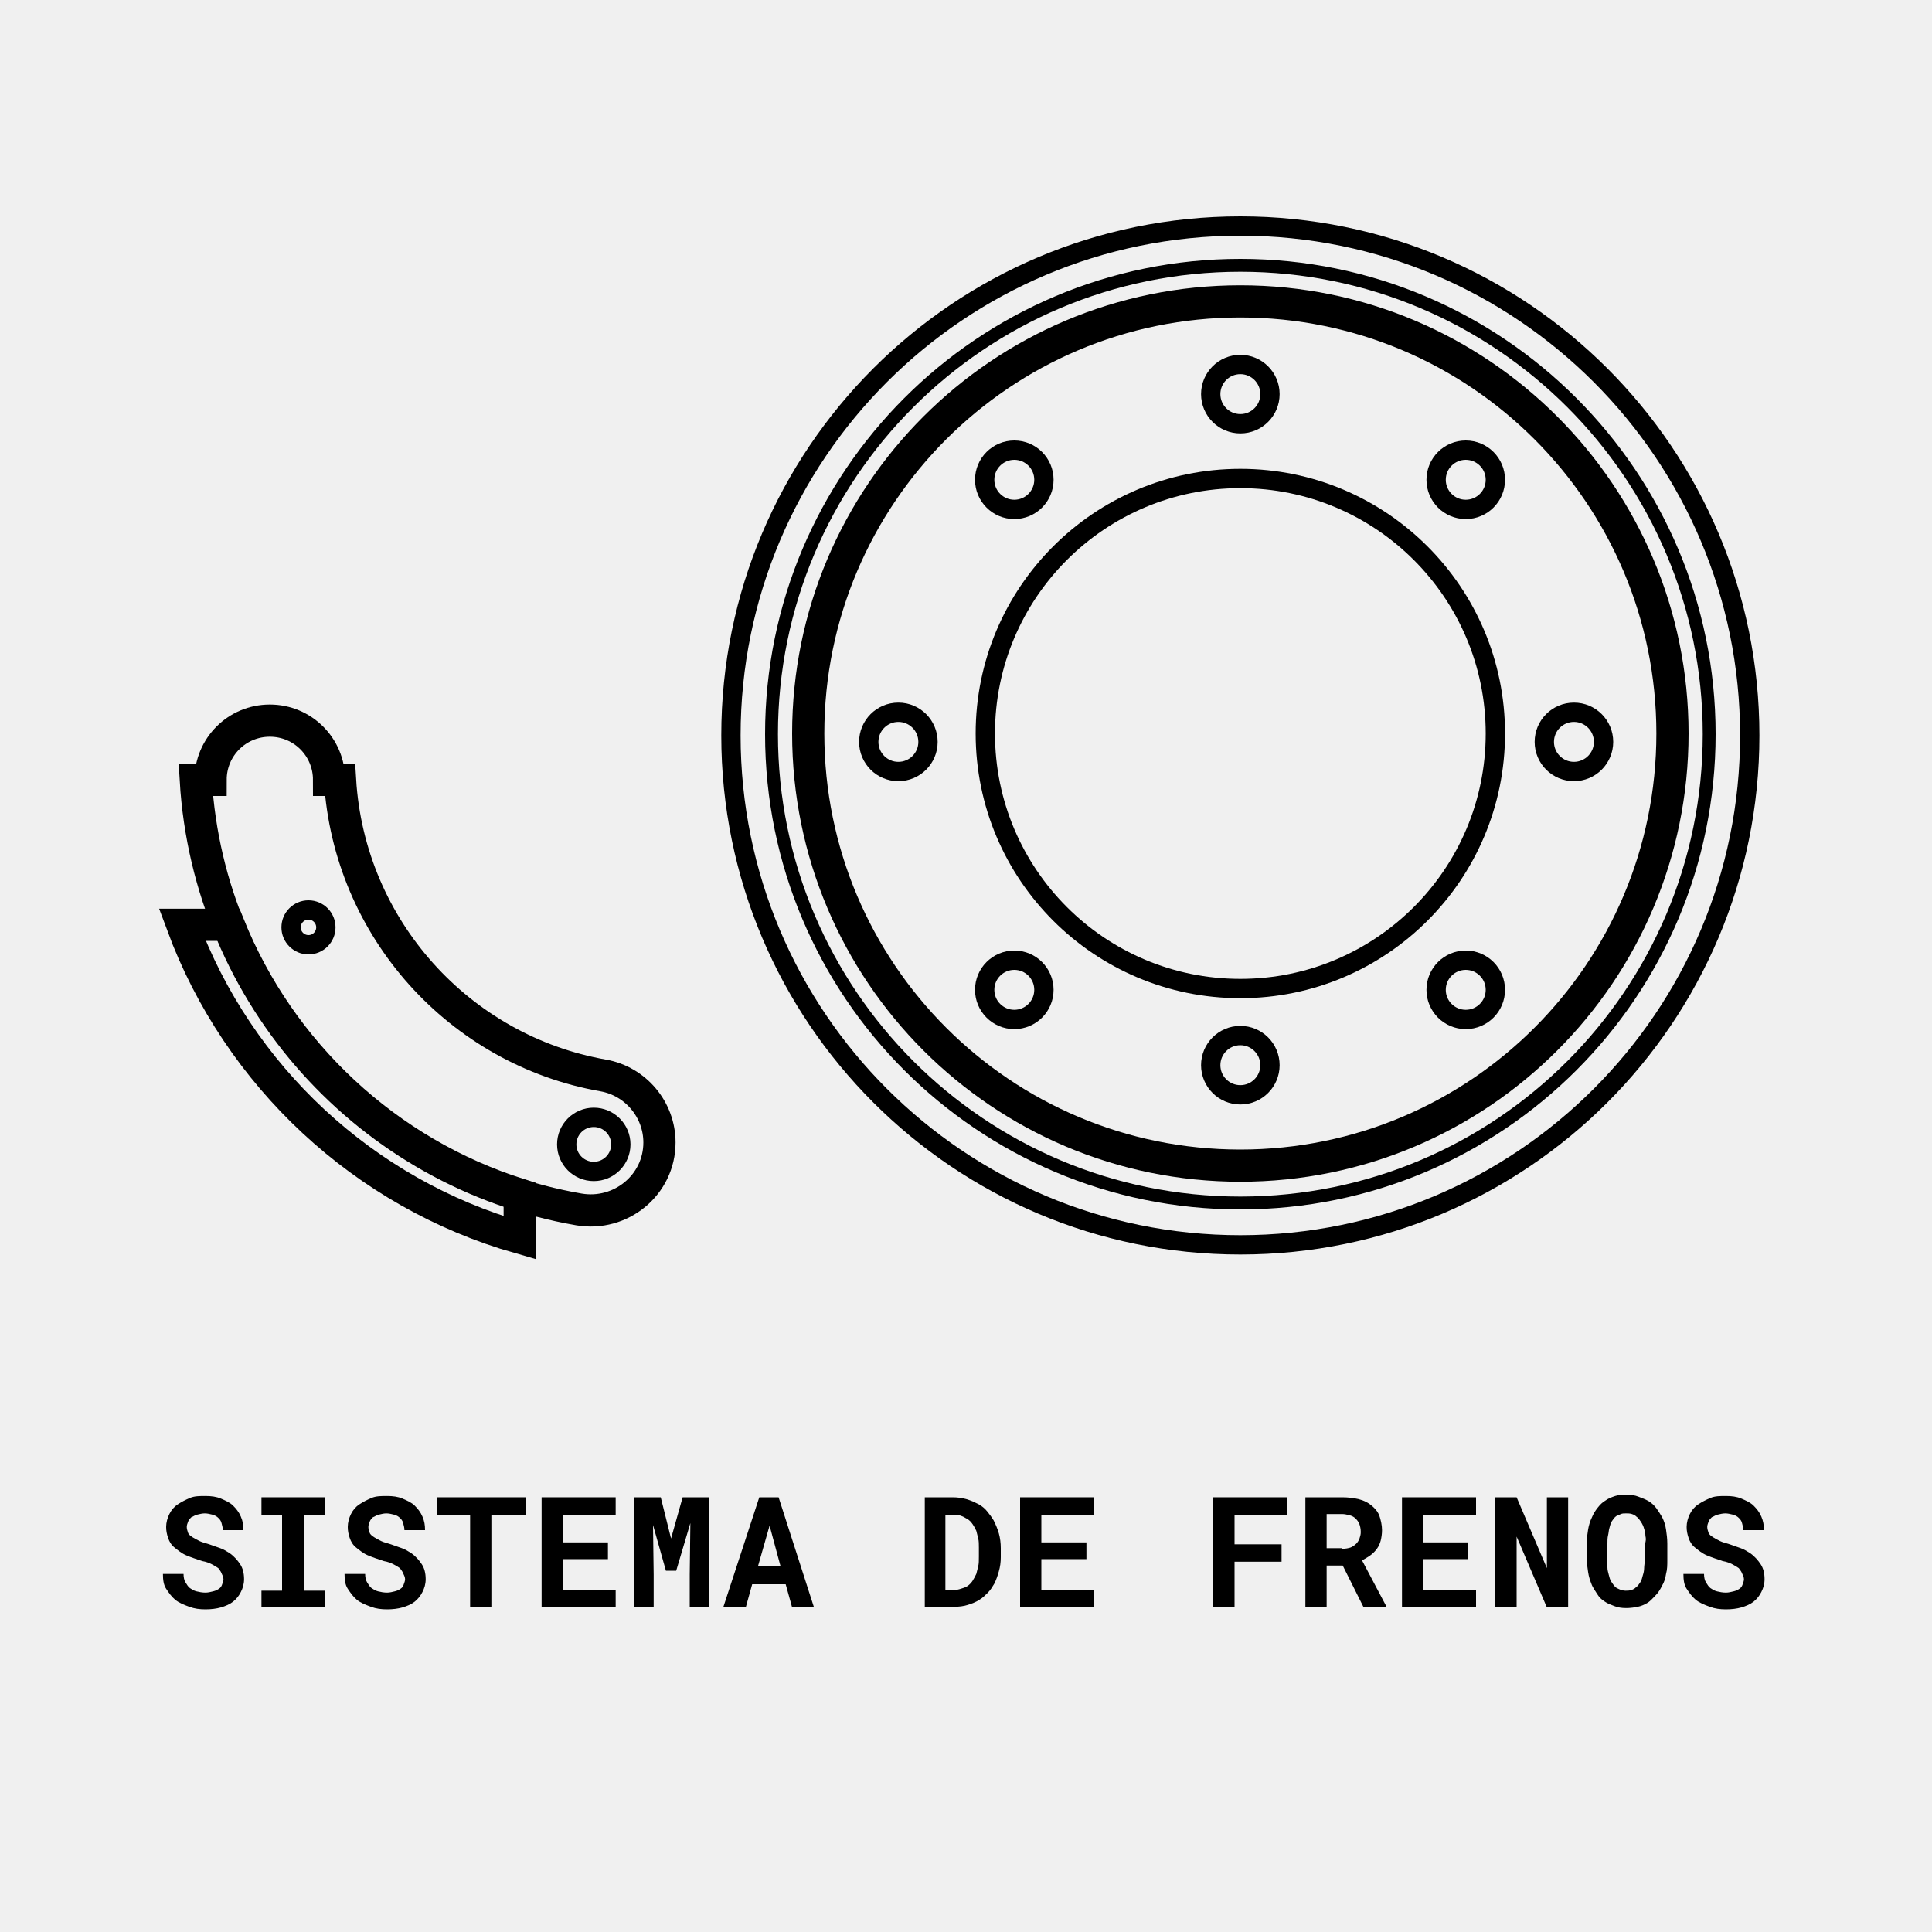
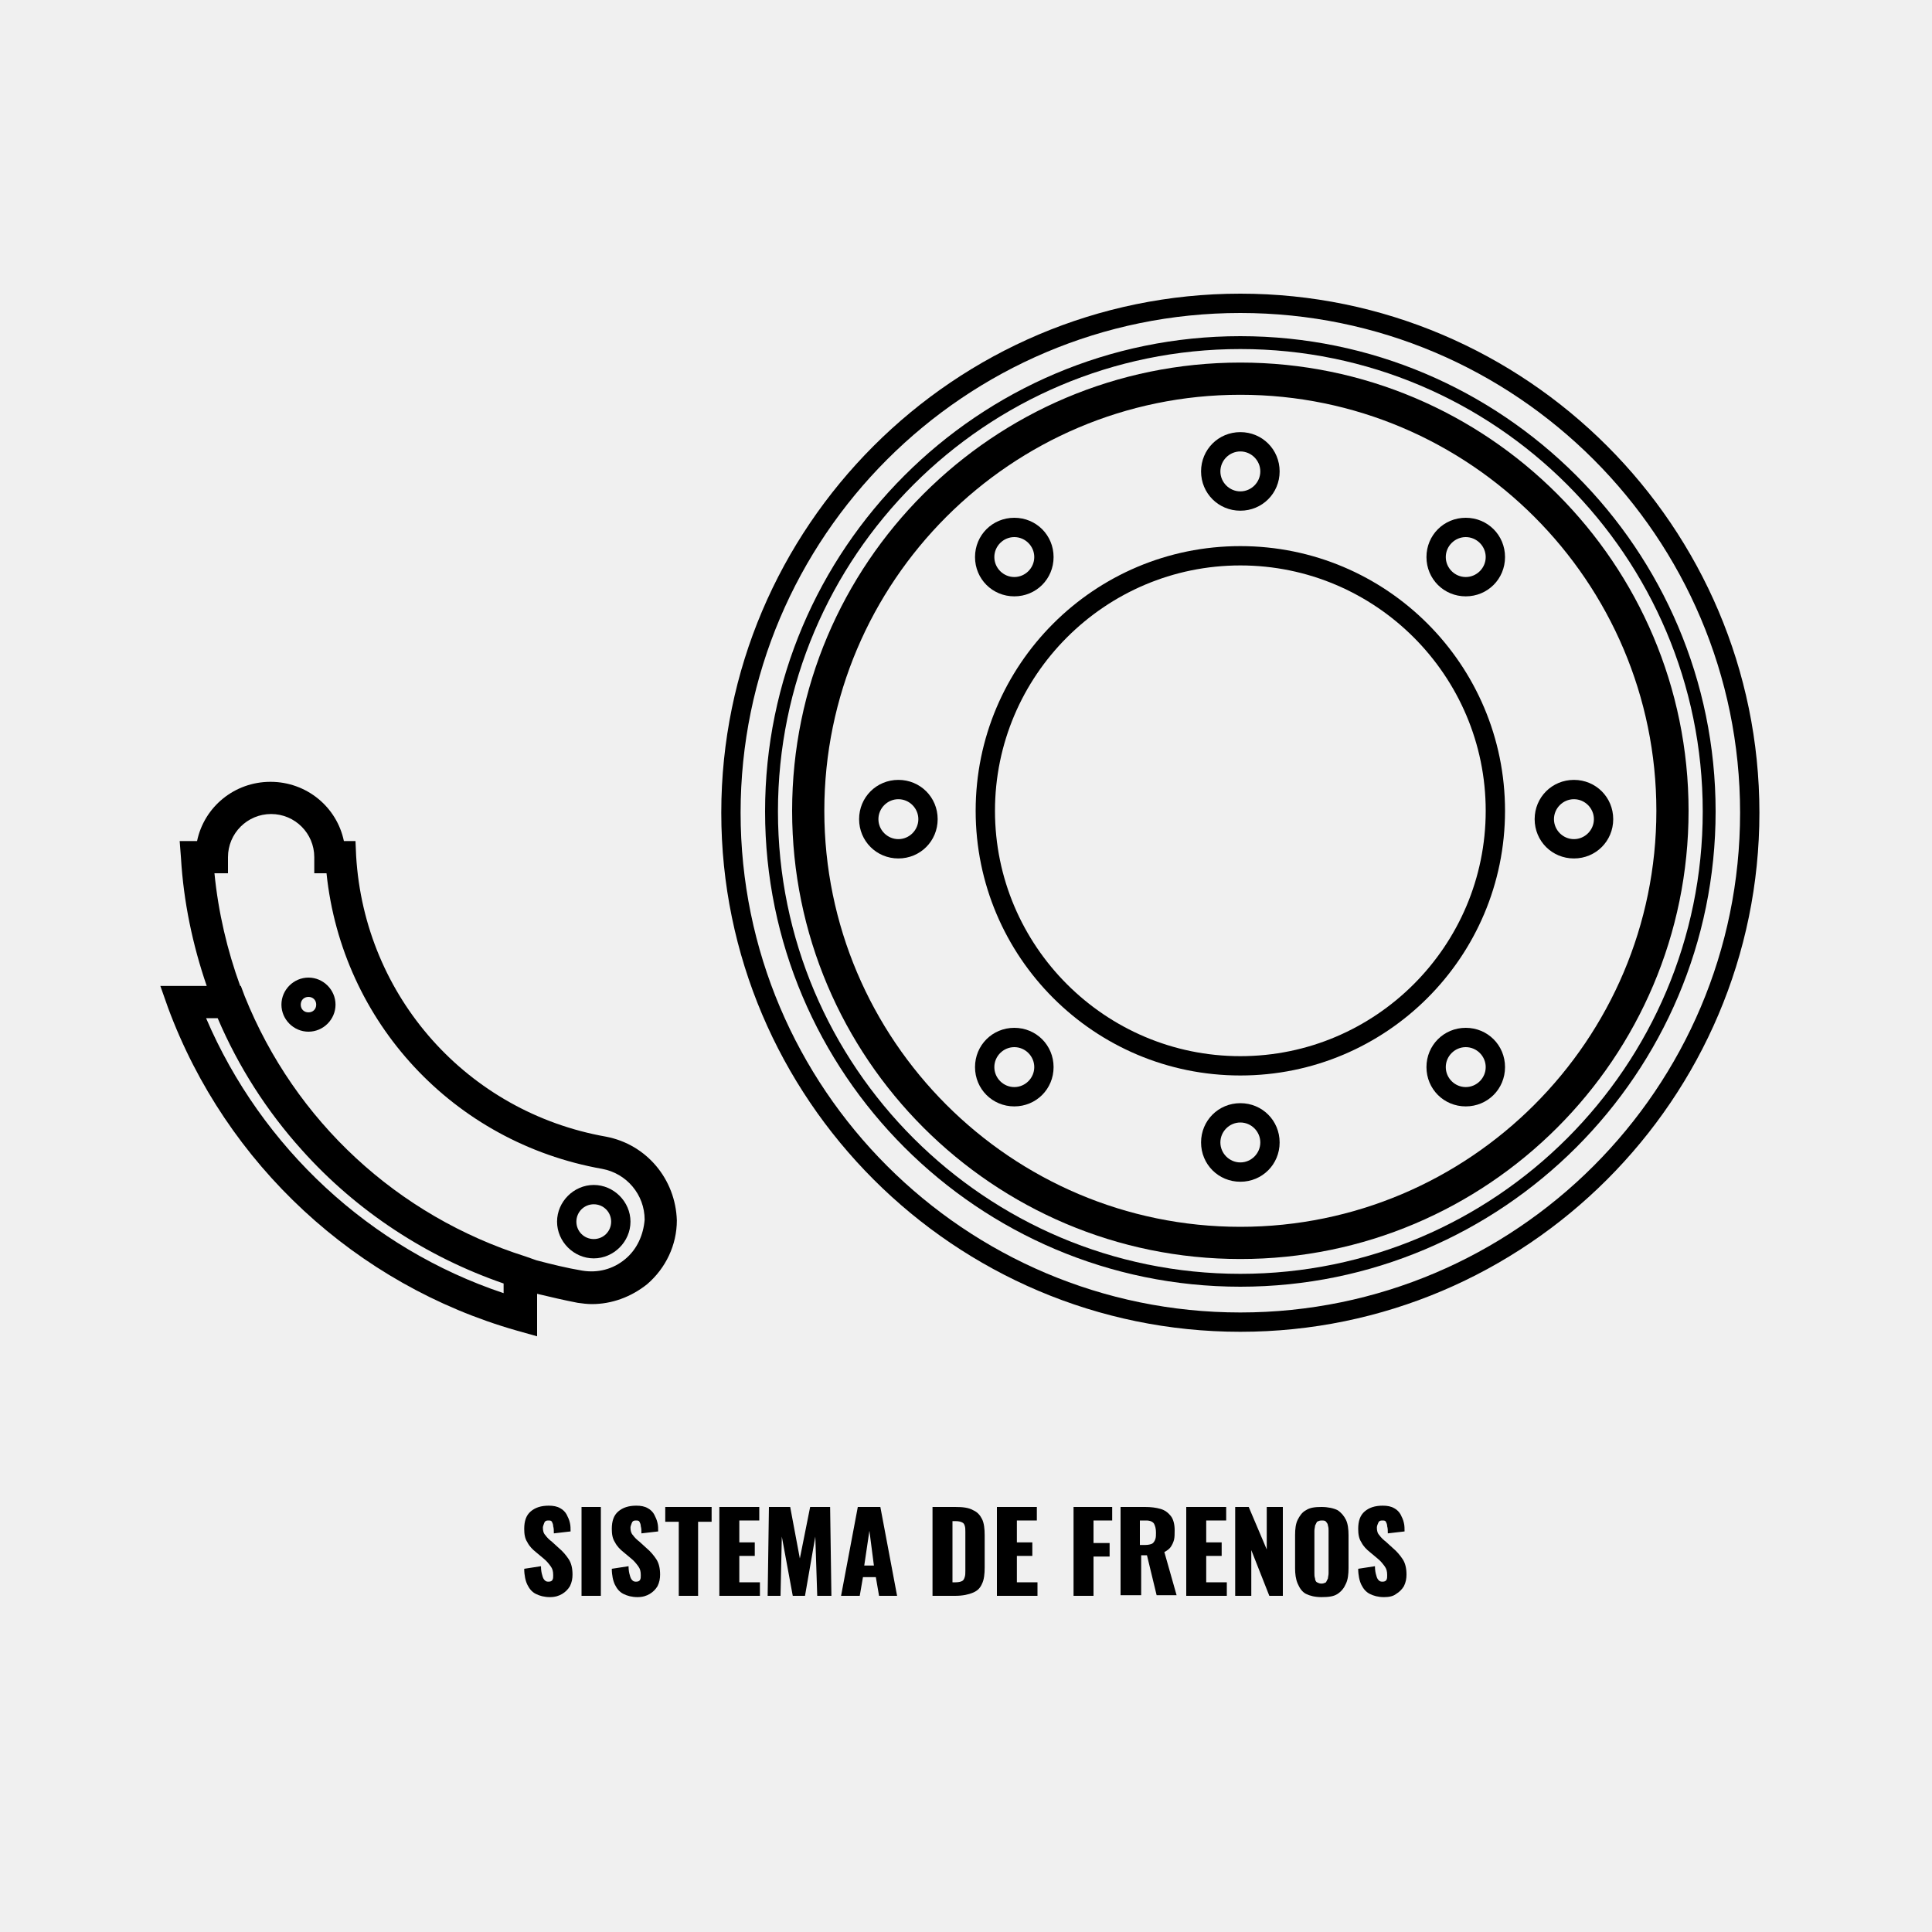
<svg xmlns="http://www.w3.org/2000/svg" version="1.1" id="Capa_1" x="0px" y="0px" viewBox="0 0 300 300" style="enable-background:new 0 0 300 300;" xml:space="preserve">
-   <style type="text/css">
- 	.st0{stroke:#FFFFFF;stroke-miterlimit:10;}
- 	.st1{fill:none;stroke:#000000;stroke-width:5;stroke-miterlimit:10;}
- 	.st2{fill:none;stroke:#000000;stroke-miterlimit:10;}
- 	.st3{fill:#FFFFFF;}
- 	.st4{fill:none;stroke:#000000;stroke-width:3;stroke-miterlimit:10;}
- 	.st5{fill:none;stroke:#000000;stroke-width:2;stroke-miterlimit:10;}
- </style>
  <g>
-     <path d="M34.4,244.3c-0.1-0.3-0.3-0.5-0.5-0.8c-0.3-0.2-0.6-0.4-1-0.6s-0.9-0.4-1.5-0.5c-0.9-0.3-1.8-0.6-2.5-0.9s-1.3-0.8-1.8-1.2   s-0.8-0.9-1-1.5s-0.3-1.1-0.3-1.7c0-0.7,0.2-1.4,0.5-2s0.7-1.1,1.3-1.5s1.2-0.7,1.9-1s1.5-0.3,2.4-0.3c0.9,0,1.7,0.1,2.4,0.4   s1.4,0.6,1.9,1.1c0.5,0.5,0.9,1,1.2,1.7s0.4,1.3,0.4,2.1h-3.2c0-0.4-0.1-0.7-0.2-1.1s-0.3-0.6-0.5-0.8c-0.2-0.2-0.5-0.4-0.9-0.5   s-0.8-0.2-1.2-0.2c-0.4,0-0.8,0.1-1.2,0.2s-0.6,0.3-0.9,0.4c-0.2,0.2-0.4,0.4-0.5,0.7s-0.2,0.5-0.2,0.8c0,0.3,0.1,0.6,0.2,0.9   s0.4,0.5,0.7,0.7c0.3,0.2,0.7,0.4,1.1,0.6s0.9,0.3,1.5,0.5c0.6,0.2,1.1,0.4,1.7,0.6s1,0.5,1.5,0.8c0.7,0.5,1.2,1.1,1.6,1.7   s0.6,1.4,0.6,2.3c0,0.8-0.2,1.4-0.5,2s-0.7,1.1-1.2,1.5c-0.5,0.4-1.2,0.7-1.9,0.9s-1.5,0.3-2.4,0.3c-0.9,0-1.7-0.1-2.5-0.4   s-1.6-0.6-2.2-1.1c-0.6-0.5-1-1.1-1.4-1.7s-0.5-1.4-0.5-2.3h3.2c0,0.5,0.1,1,0.3,1.3s0.4,0.7,0.7,0.9c0.3,0.2,0.6,0.4,1,0.5   s0.9,0.2,1.4,0.2c0.4,0,0.8-0.1,1.2-0.2s0.6-0.2,0.9-0.4s0.4-0.4,0.5-0.7s0.2-0.5,0.2-0.8S34.5,244.5,34.4,244.3z" />
-     <path d="M50.5,232.5v2.7h-3.3v11.8h3.3v2.6h-9.9v-2.6h3.2v-11.8h-3.2v-2.7H50.5z" />
-     <path d="M62.6,244.3c-0.1-0.3-0.3-0.5-0.5-0.8c-0.3-0.2-0.6-0.4-1-0.6s-0.9-0.4-1.5-0.5c-0.9-0.3-1.8-0.6-2.5-0.9s-1.3-0.8-1.8-1.2   s-0.8-0.9-1-1.5s-0.3-1.1-0.3-1.7c0-0.7,0.2-1.4,0.5-2s0.7-1.1,1.3-1.5s1.2-0.7,1.9-1s1.5-0.3,2.4-0.3c0.9,0,1.7,0.1,2.4,0.4   s1.4,0.6,1.9,1.1c0.5,0.5,0.9,1,1.2,1.7s0.4,1.3,0.4,2.1h-3.2c0-0.4-0.1-0.7-0.2-1.1s-0.3-0.6-0.5-0.8c-0.2-0.2-0.5-0.4-0.9-0.5   s-0.8-0.2-1.2-0.2c-0.4,0-0.8,0.1-1.2,0.2s-0.6,0.3-0.9,0.4c-0.2,0.2-0.4,0.4-0.5,0.7s-0.2,0.5-0.2,0.8c0,0.3,0.1,0.6,0.2,0.9   s0.4,0.5,0.7,0.7c0.3,0.2,0.7,0.4,1.1,0.6s0.9,0.3,1.5,0.5c0.6,0.2,1.1,0.4,1.7,0.6s1,0.5,1.5,0.8c0.7,0.5,1.2,1.1,1.6,1.7   s0.6,1.4,0.6,2.3c0,0.8-0.2,1.4-0.5,2s-0.7,1.1-1.2,1.5c-0.5,0.4-1.2,0.7-1.9,0.9s-1.5,0.3-2.4,0.3c-0.9,0-1.7-0.1-2.5-0.4   s-1.6-0.6-2.2-1.1c-0.6-0.5-1-1.1-1.4-1.7s-0.5-1.4-0.5-2.3h3.2c0,0.5,0.1,1,0.3,1.3s0.4,0.7,0.7,0.9c0.3,0.2,0.6,0.4,1,0.5   s0.9,0.2,1.4,0.2c0.4,0,0.8-0.1,1.2-0.2s0.6-0.2,0.9-0.4s0.4-0.4,0.5-0.7s0.2-0.5,0.2-0.8S62.7,244.5,62.6,244.3z" />
-     <path d="M76.3,235.2v14.4H73v-14.4h-5.2v-2.7h13.8v2.7H76.3z" />
-     <path d="M87.4,242.1v4.8h8.2v2.7H84.1v-17.1h11.5v2.7h-8.2v4.3h7v2.6H87.4z" />
-     <path d="M104.2,238.9l1.8-6.4h4.1v17.1h-3v-5.1l0.1-8l-2.2,7.4h-1.6l-2-7.1l0.1,7.7v5.1h-3v-17.1h4.1L104.2,238.9z" />
-     <path d="M116.8,246l-1,3.6h-3.5l5.6-17.1h3l5.5,17.1H123l-1-3.6H116.8z M121.2,243.2l-1.7-6.3l-1.8,6.3H121.2z" />
-     <path d="M143.5,232.5h4.4c0.8,0,1.5,0.1,2.2,0.3s1.3,0.5,1.9,0.8c0.5,0.3,0.9,0.6,1.3,1.1s0.7,0.9,1,1.4c0.3,0.6,0.6,1.3,0.8,2   s0.3,1.5,0.3,2.3v1.4c0,0.8-0.1,1.5-0.3,2.2s-0.4,1.3-0.7,1.9c-0.3,0.5-0.6,1-1,1.4s-0.8,0.8-1.3,1.1c-0.6,0.4-1.2,0.6-1.8,0.8   s-1.4,0.3-2.1,0.3h-4.6V232.5z M146.8,246.9h1.3c0.4,0,0.8-0.1,1.1-0.2s0.7-0.2,1-0.4c0.3-0.2,0.6-0.5,0.8-0.8s0.4-0.7,0.6-1.1   c0.1-0.4,0.2-0.8,0.3-1.2s0.1-0.9,0.1-1.5v-1.4c0-0.5,0-1-0.1-1.4s-0.2-0.8-0.3-1.2c-0.2-0.4-0.4-0.8-0.7-1.2s-0.6-0.6-1-0.8   c-0.3-0.2-0.6-0.3-0.9-0.4s-0.7-0.1-1.1-0.1h-1.1V246.9z" />
-     <path d="M161.7,242.1v4.8h8.2v2.7h-11.5v-17.1h11.5v2.7h-8.2v4.3h7v2.6H161.7z" />
-     <path d="M191.7,242.5v7.1h-3.3v-17.1h11.5v2.7h-8.2v4.6h7.3v2.7H191.7z" />
-     <path d="M206,243.2v6.4h-3.3v-17.1h5.7c0.9,0,1.8,0.1,2.6,0.3s1.4,0.5,2,1c0.5,0.4,1,1,1.2,1.6s0.4,1.4,0.4,2.2   c0,0.6-0.1,1.2-0.2,1.6s-0.3,0.9-0.6,1.3c-0.3,0.4-0.6,0.7-1,1s-0.8,0.5-1.3,0.8l3.7,7v0.2h-3.5l-3.2-6.4H206z M208.4,240.5   c0.5,0,1-0.1,1.3-0.2s0.7-0.4,0.9-0.6c0.2-0.2,0.4-0.5,0.5-0.8s0.2-0.6,0.2-1c0-0.5-0.1-0.9-0.2-1.2s-0.3-0.6-0.6-0.9   c-0.2-0.2-0.5-0.4-0.9-0.5s-0.8-0.2-1.2-0.2H206v5.3H208.4z" />
-     <path d="M221,242.1v4.8h8.2v2.7h-11.5v-17.1h11.5v2.7H221v4.3h7v2.6H221z" />
-     <path d="M240.2,249.6l-4.7-11v11h-3.3v-17.1h3.3l4.7,11l0-11h3.3v17.1H240.2z" />
-     <path d="M258.7,244.4c-0.1,0.7-0.3,1.3-0.6,1.8c-0.3,0.6-0.6,1.1-1,1.5s-0.8,0.9-1.3,1.2c-0.5,0.3-1,0.5-1.5,0.6s-1.1,0.2-1.8,0.2   c-0.7,0-1.3-0.1-1.8-0.3s-1.1-0.4-1.5-0.7c-0.5-0.3-0.9-0.7-1.2-1.2s-0.7-1-0.9-1.6c-0.2-0.5-0.4-1.1-0.5-1.8s-0.2-1.3-0.2-2v-2.5   c0-0.8,0.1-1.5,0.2-2.1s0.3-1.3,0.6-1.9c0.2-0.5,0.5-1,0.9-1.5s0.7-0.8,1.2-1.1c0.4-0.3,0.9-0.5,1.5-0.7s1.2-0.2,1.8-0.2   c0.7,0,1.3,0.1,1.8,0.3s1.1,0.4,1.6,0.7c0.5,0.3,0.9,0.7,1.2,1.1s0.6,0.9,0.9,1.4c0.3,0.6,0.5,1.2,0.6,1.9s0.2,1.4,0.2,2.2v2.5   C258.9,243,258.9,243.7,258.7,244.4z M255.5,238.5c0-0.4-0.1-0.8-0.2-1.1c-0.1-0.4-0.3-0.8-0.5-1.1s-0.4-0.6-0.7-0.8   c-0.2-0.2-0.4-0.3-0.7-0.4s-0.6-0.1-0.9-0.1c-0.3,0-0.6,0-0.8,0.1s-0.5,0.2-0.7,0.3c-0.3,0.2-0.5,0.5-0.7,0.8s-0.3,0.7-0.4,1.1   c-0.1,0.3-0.1,0.7-0.2,1.1s-0.1,0.8-0.1,1.3v2.5c0,0.4,0,0.8,0,1.2s0.1,0.7,0.2,1.1c0.1,0.4,0.2,0.8,0.4,1.1s0.4,0.6,0.6,0.8   c0.2,0.2,0.5,0.3,0.7,0.4s0.6,0.2,0.9,0.2c0.3,0,0.6,0,0.9-0.1s0.5-0.2,0.7-0.4c0.3-0.2,0.5-0.5,0.7-0.8s0.3-0.7,0.4-1.1   c0.1-0.3,0.2-0.7,0.2-1.1s0.1-0.8,0.1-1.2v-2.5C255.6,239.3,255.6,238.9,255.5,238.5z" />
-     <path d="M270.5,244.3c-0.1-0.3-0.3-0.5-0.5-0.8c-0.3-0.2-0.6-0.4-1-0.6s-0.9-0.4-1.5-0.5c-0.9-0.3-1.8-0.6-2.5-0.9   s-1.3-0.8-1.8-1.2s-0.8-0.9-1-1.5s-0.3-1.1-0.3-1.7c0-0.7,0.2-1.4,0.5-2s0.7-1.1,1.3-1.5s1.2-0.7,1.9-1s1.5-0.3,2.4-0.3   c0.9,0,1.7,0.1,2.4,0.4s1.4,0.6,1.9,1.1c0.5,0.5,0.9,1,1.2,1.7s0.4,1.3,0.4,2.1h-3.2c0-0.4-0.1-0.7-0.2-1.1s-0.3-0.6-0.5-0.8   c-0.2-0.2-0.5-0.4-0.9-0.5s-0.8-0.2-1.2-0.2c-0.4,0-0.8,0.1-1.2,0.2s-0.6,0.3-0.9,0.4c-0.2,0.2-0.4,0.4-0.5,0.7s-0.2,0.5-0.2,0.8   c0,0.3,0.1,0.6,0.2,0.9s0.4,0.5,0.7,0.7c0.3,0.2,0.7,0.4,1.1,0.6s0.9,0.3,1.5,0.5c0.6,0.2,1.1,0.4,1.7,0.6s1,0.5,1.5,0.8   c0.7,0.5,1.2,1.1,1.6,1.7s0.6,1.4,0.6,2.3c0,0.8-0.2,1.4-0.5,2s-0.7,1.1-1.2,1.5c-0.5,0.4-1.2,0.7-1.9,0.9s-1.5,0.3-2.4,0.3   c-0.9,0-1.7-0.1-2.5-0.4s-1.6-0.6-2.2-1.1c-0.6-0.5-1-1.1-1.4-1.7s-0.5-1.4-0.5-2.3h3.2c0,0.5,0.1,1,0.3,1.3s0.4,0.7,0.7,0.9   c0.3,0.2,0.6,0.4,1,0.5s0.9,0.2,1.4,0.2c0.4,0,0.8-0.1,1.2-0.2s0.6-0.2,0.9-0.4s0.4-0.4,0.5-0.7s0.2-0.5,0.2-0.8   S270.6,244.5,270.5,244.3z" />
+     <path d="M94.1,176.5c-21.5-3.8-37.5-21.7-38.8-43.6l-0.1-2.3h-1.8c-1.1-5.3-5.8-9.2-11.4-9.2s-10.3,3.9-11.4,9.2h-2.7l0.2,2.6   c0.4,6.8,1.8,13.5,4,19.9h-7.2l1.2,3.4c9,24.3,29.2,43,54.1,50.1l3.2,0.9v-6.6c2.1,0.5,4.2,1,6.3,1.4c0.7,0.1,1.5,0.2,2.2,0.2   c3.1,0,6.1-1.1,8.6-3.1c2.9-2.5,4.6-6.1,4.6-9.9C104.9,183.1,100.4,177.7,94.1,176.5z M78.2,200.8c-20.7-6.9-37.6-22.6-46.2-42.7   h1.8c3.2,7.5,7.6,14.4,13.1,20.5c8.5,9.5,19.4,16.6,31.3,20.7V200.8z M97.1,195.5c-1.9,1.6-4.3,2.2-6.7,1.8c-2.4-0.4-4.8-1-7.1-1.6   v0l-1.7-0.6c-19.9-6.3-35.8-21-43.6-40.4l-0.6-1.6h-0.1c-2-5.5-3.4-11.4-4-17.5h2.1v-2.5c0-3.7,3-6.7,6.7-6.7s6.7,3,6.7,6.7v2.5   h1.9c2.4,23.1,19.7,41.8,42.8,45.9c3.8,0.7,6.6,4,6.6,7.9C99.9,191.8,98.9,194,97.1,195.5z" />
+     <path d="M47.9,151.8c-2.3,0-4.2,1.9-4.2,4.2s1.9,4.2,4.2,4.2s4.2-1.9,4.2-4.2S50.2,151.8,47.9,151.8z M47.9,157.2   c-0.7,0-1.2-0.5-1.2-1.2s0.5-1.2,1.2-1.2s1.2,0.5,1.2,1.2S48.6,157.2,47.9,157.2z" />
+     <path d="M92.2,184c-3.1,0-5.7,2.6-5.7,5.7s2.6,5.7,5.7,5.7s5.7-2.6,5.7-5.7S95.3,184,92.2,184z M92.2,192.4c-1.5,0-2.7-1.2-2.7-2.7   s1.2-2.7,2.7-2.7s2.7,1.2,2.7,2.7S93.7,192.4,92.2,192.4z" />
+     <path d="M192.6,56.3c-38.4,0-69.6,31.2-69.6,69.6s31.2,69.6,69.6,69.6c38.4,0,69.6-31.2,69.6-69.6S231,56.3,192.6,56.3z    M192.6,190.5c-35.6,0-64.6-29-64.6-64.6c0-35.6,29-64.6,64.6-64.6c35.6,0,64.6,29,64.6,64.6C257.2,161.5,228.2,190.5,192.6,190.5z   " />
+     <path d="M192.6,45.6c-44.4,0-80.6,36.2-80.6,80.6c0,44.4,36.2,80.6,80.6,80.6c44.4,0,80.6-36.2,80.6-80.6   C273.2,81.8,237,45.6,192.6,45.6z M192.6,203.8c-42.8,0-77.6-34.8-77.6-77.6c0-42.8,34.8-77.6,77.6-77.6   c42.8,0,77.6,34.8,77.6,77.6C270.2,169,235.4,203.8,192.6,203.8z" />
+     <path d="M192.6,52.2c-40.7,0-73.8,33.1-73.8,73.8s33.1,73.8,73.8,73.8c40.7,0,73.8-33.1,73.8-73.8S233.3,52.2,192.6,52.2z    M192.6,197.8c-39.6,0-71.8-32.2-71.8-71.8c0-39.6,32.2-71.8,71.8-71.8s71.8,32.2,71.8,71.8C264.4,165.6,232.2,197.8,192.6,197.8z" />
+     <path d="M192.6,84.8c-22.7,0-41.1,18.4-41.1,41.1s18.4,41.1,41.1,41.1c22.7,0,41.1-18.4,41.1-41.1S215.3,84.8,192.6,84.8z    M192.6,164c-21,0-38.1-17.1-38.1-38.1s17.1-38.1,38.1-38.1c21,0,38.1,17.1,38.1,38.1S213.6,164,192.6,164z" />
+     <path d="M157.5,92.6c3.4,0,6.1-2.7,6.1-6.1s-2.7-6.1-6.1-6.1s-6.1,2.7-6.1,6.1S154.1,92.6,157.5,92.6z M157.5,83.4   c1.7,0,3.1,1.4,3.1,3.1s-1.4,3.1-3.1,3.1s-3.1-1.4-3.1-3.1S155.8,83.4,157.5,83.4z" />
+     <path d="M192.6,79.3c3.4,0,6.1-2.7,6.1-6.1s-2.7-6.1-6.1-6.1c-3.4,0-6.1,2.7-6.1,6.1S189.2,79.3,192.6,79.3z M192.6,70.1   c1.7,0,3.1,1.4,3.1,3.1s-1.4,3.1-3.1,3.1c-1.7,0-3.1-1.4-3.1-3.1S190.9,70.1,192.6,70.1z" />
+     <path d="M139.5,121.1c-3.4,0-6.1,2.7-6.1,6.1s2.7,6.1,6.1,6.1s6.1-2.7,6.1-6.1S142.9,121.1,139.5,121.1z M139.5,130.3   c-1.7,0-3.1-1.4-3.1-3.1s1.4-3.1,3.1-3.1s3.1,1.4,3.1,3.1S141.2,130.3,139.5,130.3z" />
+     <path d="M244.4,121.1c-3.4,0-6.1,2.7-6.1,6.1s2.7,6.1,6.1,6.1c3.4,0,6.1-2.7,6.1-6.1S247.8,121.1,244.4,121.1z M244.4,130.3   c-1.7,0-3.1-1.4-3.1-3.1s1.4-3.1,3.1-3.1c1.7,0,3.1,1.4,3.1,3.1S246.1,130.3,244.4,130.3z" />
+     <path d="M192.6,171.3c-3.4,0-6.1,2.7-6.1,6.1c0,3.4,2.7,6.1,6.1,6.1c3.4,0,6.1-2.7,6.1-6.1C198.7,174,196,171.3,192.6,171.3z    M192.6,180.5c-1.7,0-3.1-1.4-3.1-3.1c0-1.7,1.4-3.1,3.1-3.1c1.7,0,3.1,1.4,3.1,3.1C195.7,179.1,194.3,180.5,192.6,180.5z" />
+     <path d="M227.6,80.4c-3.4,0-6.1,2.7-6.1,6.1s2.7,6.1,6.1,6.1c3.4,0,6.1-2.7,6.1-6.1S231,80.4,227.6,80.4z M227.6,89.6   c-1.7,0-3.1-1.4-3.1-3.1s1.4-3.1,3.1-3.1c1.7,0,3.1,1.4,3.1,3.1S229.3,89.6,227.6,89.6z" />
+     <path d="M157.5,159.6c-3.4,0-6.1,2.7-6.1,6.1s2.7,6.1,6.1,6.1s6.1-2.7,6.1-6.1S160.9,159.6,157.5,159.6z M157.5,168.8   c-1.7,0-3.1-1.4-3.1-3.1s1.4-3.1,3.1-3.1s3.1,1.4,3.1,3.1S159.2,168.8,157.5,168.8z" />
+     <path d="M227.6,159.6c-3.4,0-6.1,2.7-6.1,6.1s2.7,6.1,6.1,6.1c3.4,0,6.1-2.7,6.1-6.1S231,159.6,227.6,159.6z M227.6,168.8   c-1.7,0-3.1-1.4-3.1-3.1s1.4-3.1,3.1-3.1c1.7,0,3.1,1.4,3.1,3.1S229.3,168.8,227.6,168.8z" />
  </g>
  <g>
-     <g>
-       <path class="st1" d="M80.7,185.5c-20.6-6.5-37.2-22-45.2-41.9h-7.2c8.7,23.5,28.2,41.7,52.4,48.6V185.5z" />
-       <path class="st1" d="M52.8,121.1h-1.7c0-5.1-4.1-9.2-9.2-9.2s-9.2,4.1-9.2,9.2h-2.3c2,33.6,27,61.1,59.5,66.7    c6.5,1.1,12.5-3.8,12.5-10.4v0c0-5.1-3.7-9.5-8.7-10.4C71.4,163.1,54.2,144.2,52.8,121.1z" />
-       <circle class="st4" cx="47.9" cy="144" r="2.7" />
-       <circle class="st4" cx="92.2" cy="177.7" r="4.2" />
-     </g>
-     <g>
-       <circle class="st1" cx="192.6" cy="113.9" r="67.1" />
-       <circle class="st4" cx="192.6" cy="114.2" r="79.1" />
-       <circle class="st5" cx="192.6" cy="114" r="72.8" />
-       <circle class="st4" cx="192.6" cy="113.9" r="39.6" />
-       <circle class="st4" cx="157.5" cy="74.5" r="4.6" />
-       <circle class="st4" cx="192.6" cy="61.2" r="4.6" />
-       <circle class="st4" cx="139.5" cy="115.2" r="4.6" />
-       <circle class="st4" cx="244.4" cy="115.2" r="4.6" />
-       <circle class="st4" cx="192.6" cy="165.4" r="4.6" />
-       <circle class="st4" cx="227.6" cy="74.5" r="4.6" />
-       <circle class="st4" cx="157.5" cy="153.7" r="4.6" />
-       <circle class="st4" cx="227.6" cy="153.7" r="4.6" />
-     </g>
+     <path d="M85.4,248c-0.9,0-1.6-0.2-2.2-0.5s-1-0.8-1.3-1.4c-0.3-0.6-0.5-1.5-0.5-2.5l2.6-0.4c0,0.6,0.1,1.1,0.2,1.4   c0.1,0.4,0.2,0.6,0.4,0.8c0.2,0.2,0.4,0.2,0.6,0.2c0.3,0,0.5-0.1,0.6-0.3c0.1-0.2,0.1-0.4,0.1-0.7c0-0.6-0.1-1-0.4-1.4   c-0.3-0.4-0.6-0.8-1.1-1.2l-1.2-1c-0.5-0.4-1-0.9-1.3-1.5c-0.4-0.6-0.5-1.3-0.5-2.1c0-1.2,0.3-2.1,1-2.7c0.7-0.6,1.6-0.9,2.8-0.9   c0.7,0,1.3,0.1,1.8,0.4c0.4,0.2,0.8,0.6,1,1c0.2,0.4,0.4,0.8,0.5,1.3c0.1,0.4,0.1,0.9,0.1,1.3l-2.6,0.3c0-0.4,0-0.8-0.1-1.1   c0-0.3-0.1-0.5-0.2-0.7s-0.3-0.2-0.6-0.2c-0.3,0-0.5,0.1-0.6,0.4s-0.2,0.5-0.2,0.7c0,0.5,0.1,0.9,0.4,1.2c0.2,0.3,0.6,0.7,1,1   l1.1,1c0.6,0.5,1.1,1.1,1.5,1.7c0.4,0.6,0.6,1.4,0.6,2.4c0,0.6-0.1,1.2-0.4,1.8c-0.3,0.5-0.7,0.9-1.2,1.2S86.2,248,85.4,248z" />
+     <path d="M90.3,247.8V234h3v13.8H90.3z" />
+     <path d="M99,248c-0.9,0-1.6-0.2-2.2-0.5s-1-0.8-1.3-1.4c-0.3-0.6-0.5-1.5-0.5-2.5l2.6-0.4c0,0.6,0.1,1.1,0.2,1.4   c0.1,0.4,0.2,0.6,0.4,0.8c0.2,0.2,0.4,0.2,0.6,0.2c0.3,0,0.5-0.1,0.6-0.3c0.1-0.2,0.1-0.4,0.1-0.7c0-0.6-0.1-1-0.4-1.4   c-0.3-0.4-0.6-0.8-1.1-1.2l-1.2-1c-0.5-0.4-1-0.9-1.3-1.5c-0.4-0.6-0.5-1.3-0.5-2.1c0-1.2,0.3-2.1,1-2.7c0.7-0.6,1.6-0.9,2.8-0.9   c0.7,0,1.3,0.1,1.8,0.4c0.4,0.2,0.8,0.6,1,1c0.2,0.4,0.4,0.8,0.5,1.3c0.1,0.4,0.1,0.9,0.1,1.3l-2.6,0.3c0-0.4,0-0.8-0.1-1.1   c0-0.3-0.1-0.5-0.2-0.7s-0.3-0.2-0.6-0.2c-0.3,0-0.5,0.1-0.6,0.4s-0.2,0.5-0.2,0.7c0,0.5,0.1,0.9,0.4,1.2c0.2,0.3,0.6,0.7,1,1   l1.1,1c0.6,0.5,1.1,1.1,1.5,1.7c0.4,0.6,0.6,1.4,0.6,2.4c0,0.6-0.1,1.2-0.4,1.8c-0.3,0.5-0.7,0.9-1.2,1.2S99.8,248,99,248z" />
+     <path d="M105.4,247.8v-11.5h-2.1V234h7.2v2.3h-2.1v11.5H105.4z" />
+     <path d="M111.7,247.8V234h6.2v2.1h-3.1v3.4h2.4v2.1h-2.4v4.1h3.2v2.1H111.7z" />
+     <path d="M119.2,247.8l0.2-13.8h3.3l1.5,8l1.6-8h3.1l0.2,13.8h-2.2l-0.3-9.2l-1.6,9.2h-1.9l-1.7-9.2l-0.2,9.2H119.2z" />
+     <path d="M130.6,247.8l2.6-13.8h3.5l2.6,13.8h-2.8l-0.5-2.9h-2l-0.5,2.9H130.6z M134.2,243.1h1.5l-0.7-5.4L134.2,243.1z" />
+     <path d="M144.8,247.8V234h3.5c1.2,0,2.1,0.1,2.8,0.5c0.7,0.3,1.1,0.8,1.4,1.4c0.3,0.6,0.4,1.5,0.4,2.5v5c0,1-0.1,1.9-0.4,2.5   c-0.3,0.7-0.7,1.1-1.4,1.4s-1.6,0.5-2.8,0.5H144.8z M147.9,245.7h0.5c0.5,0,0.8-0.1,1-0.2c0.2-0.1,0.3-0.3,0.4-0.6   c0.1-0.3,0.1-0.6,0.1-1v-6c0-0.4,0-0.7-0.1-1s-0.2-0.4-0.4-0.5s-0.5-0.2-1-0.2h-0.5V245.7z" />
+     <path d="M154.8,247.8V234h6.2v2.1h-3.1v3.4h2.4v2.1h-2.4v4.1h3.2v2.1H154.8z" />
+     <path d="M166.7,247.8V234h6v2.1h-2.9v3.5h2.5v2.1h-2.5v6.1H166.7z" />
+     <path d="M174,247.8V234h3.8c0.9,0,1.7,0.1,2.4,0.3c0.7,0.2,1.2,0.6,1.6,1.1c0.4,0.5,0.6,1.3,0.6,2.2c0,0.6,0,1.1-0.1,1.5   c-0.1,0.4-0.3,0.8-0.5,1.1c-0.2,0.3-0.6,0.6-1,0.8l1.9,6.7h-3.1l-1.5-6.2h-0.9v6.2H174z M177.1,239.9h0.8c0.4,0,0.8-0.1,1-0.2   s0.4-0.4,0.5-0.7c0.1-0.3,0.1-0.6,0.1-1c0-0.6-0.1-1-0.3-1.4c-0.2-0.3-0.6-0.5-1.2-0.5h-1V239.9z" />
+     <path d="M184.2,247.8V234h6.2v2.1h-3.1v3.4h2.4v2.1h-2.4v4.1h3.2v2.1H184.2z" />
+     <path d="M191.8,247.8V234h2.1l2.8,6.6V234h2.5v13.8h-2.1l-2.8-7.1v7.1H191.8z" />
+     <path d="M205.2,248c-1,0-1.8-0.2-2.4-0.5s-1-0.9-1.3-1.6c-0.3-0.7-0.4-1.5-0.4-2.4v-5.1c0-1,0.1-1.8,0.4-2.4s0.7-1.2,1.3-1.5   c0.6-0.4,1.4-0.5,2.4-0.5c1,0,1.9,0.2,2.5,0.5c0.6,0.4,1,0.9,1.3,1.5s0.4,1.5,0.4,2.4v5.1c0,0.9-0.1,1.8-0.4,2.4   c-0.3,0.7-0.7,1.2-1.3,1.6S206.3,248,205.2,248z M205.2,245.9c0.3,0,0.5-0.1,0.7-0.2c0.1-0.2,0.2-0.4,0.3-0.6   c0-0.2,0.1-0.5,0.1-0.8v-6.6c0-0.3,0-0.5-0.1-0.8c0-0.2-0.1-0.4-0.3-0.6c-0.1-0.2-0.4-0.2-0.7-0.2c-0.3,0-0.5,0.1-0.7,0.2   c-0.1,0.2-0.2,0.4-0.3,0.6c0,0.2-0.1,0.5-0.1,0.8v6.6c0,0.3,0,0.5,0.1,0.8c0,0.2,0.1,0.5,0.3,0.6   C204.7,245.8,204.9,245.9,205.2,245.9z" />
+     <path d="M214.9,248c-0.9,0-1.6-0.2-2.2-0.5c-0.6-0.3-1-0.8-1.3-1.4c-0.3-0.6-0.5-1.5-0.5-2.5l2.6-0.4c0,0.6,0.1,1.1,0.2,1.4   c0.1,0.4,0.2,0.6,0.4,0.8c0.2,0.2,0.4,0.2,0.6,0.2c0.3,0,0.5-0.1,0.6-0.3c0.1-0.2,0.1-0.4,0.1-0.7c0-0.6-0.1-1-0.4-1.4   c-0.3-0.4-0.6-0.8-1.1-1.2l-1.2-1c-0.5-0.4-1-0.9-1.3-1.5c-0.4-0.6-0.5-1.3-0.5-2.1c0-1.2,0.3-2.1,1-2.7c0.7-0.6,1.6-0.9,2.8-0.9   c0.7,0,1.3,0.1,1.8,0.4c0.4,0.2,0.8,0.6,1,1s0.4,0.8,0.5,1.3c0.1,0.4,0.1,0.9,0.1,1.3l-2.6,0.3c0-0.4,0-0.8-0.1-1.1   c0-0.3-0.1-0.5-0.2-0.7c-0.1-0.2-0.3-0.2-0.6-0.2c-0.3,0-0.5,0.1-0.6,0.4c-0.1,0.2-0.2,0.5-0.2,0.7c0,0.5,0.1,0.9,0.4,1.2   c0.2,0.3,0.6,0.7,1,1l1.1,1c0.6,0.5,1.1,1.1,1.5,1.7c0.4,0.6,0.6,1.4,0.6,2.4c0,0.6-0.1,1.2-0.4,1.8c-0.3,0.5-0.7,0.9-1.2,1.2   C216.3,247.9,215.6,248,214.9,248z" />
  </g>
</svg>
